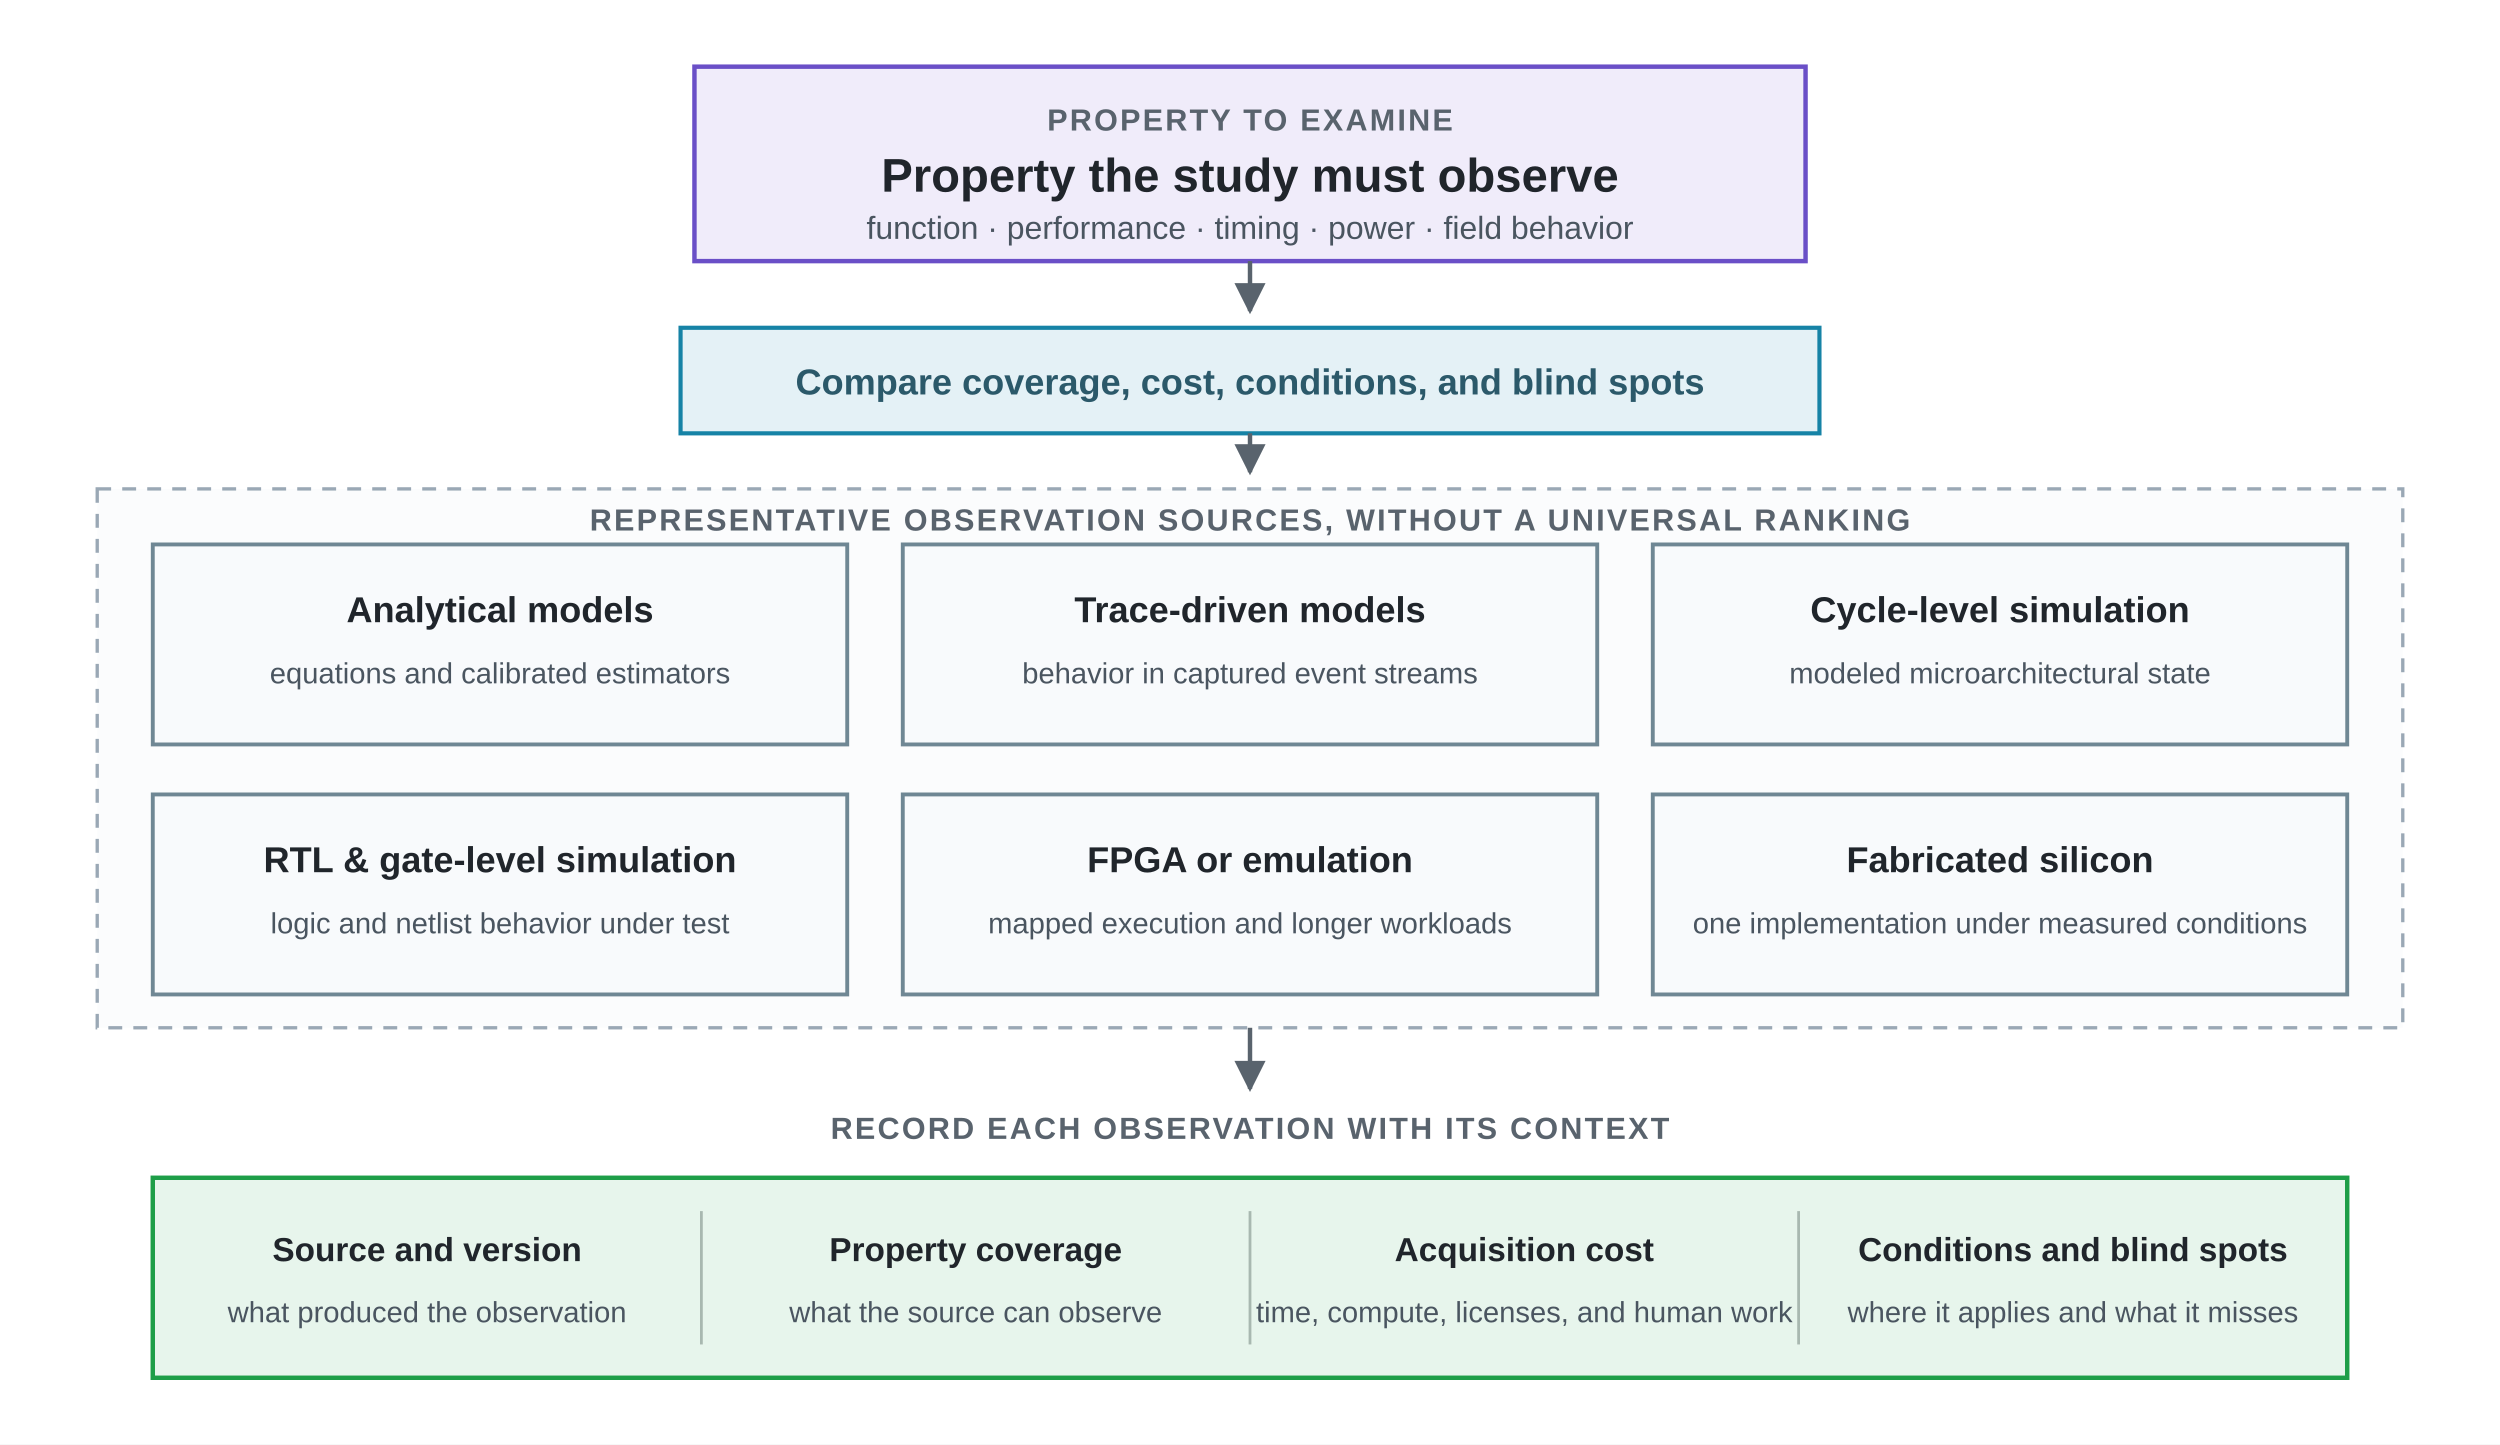
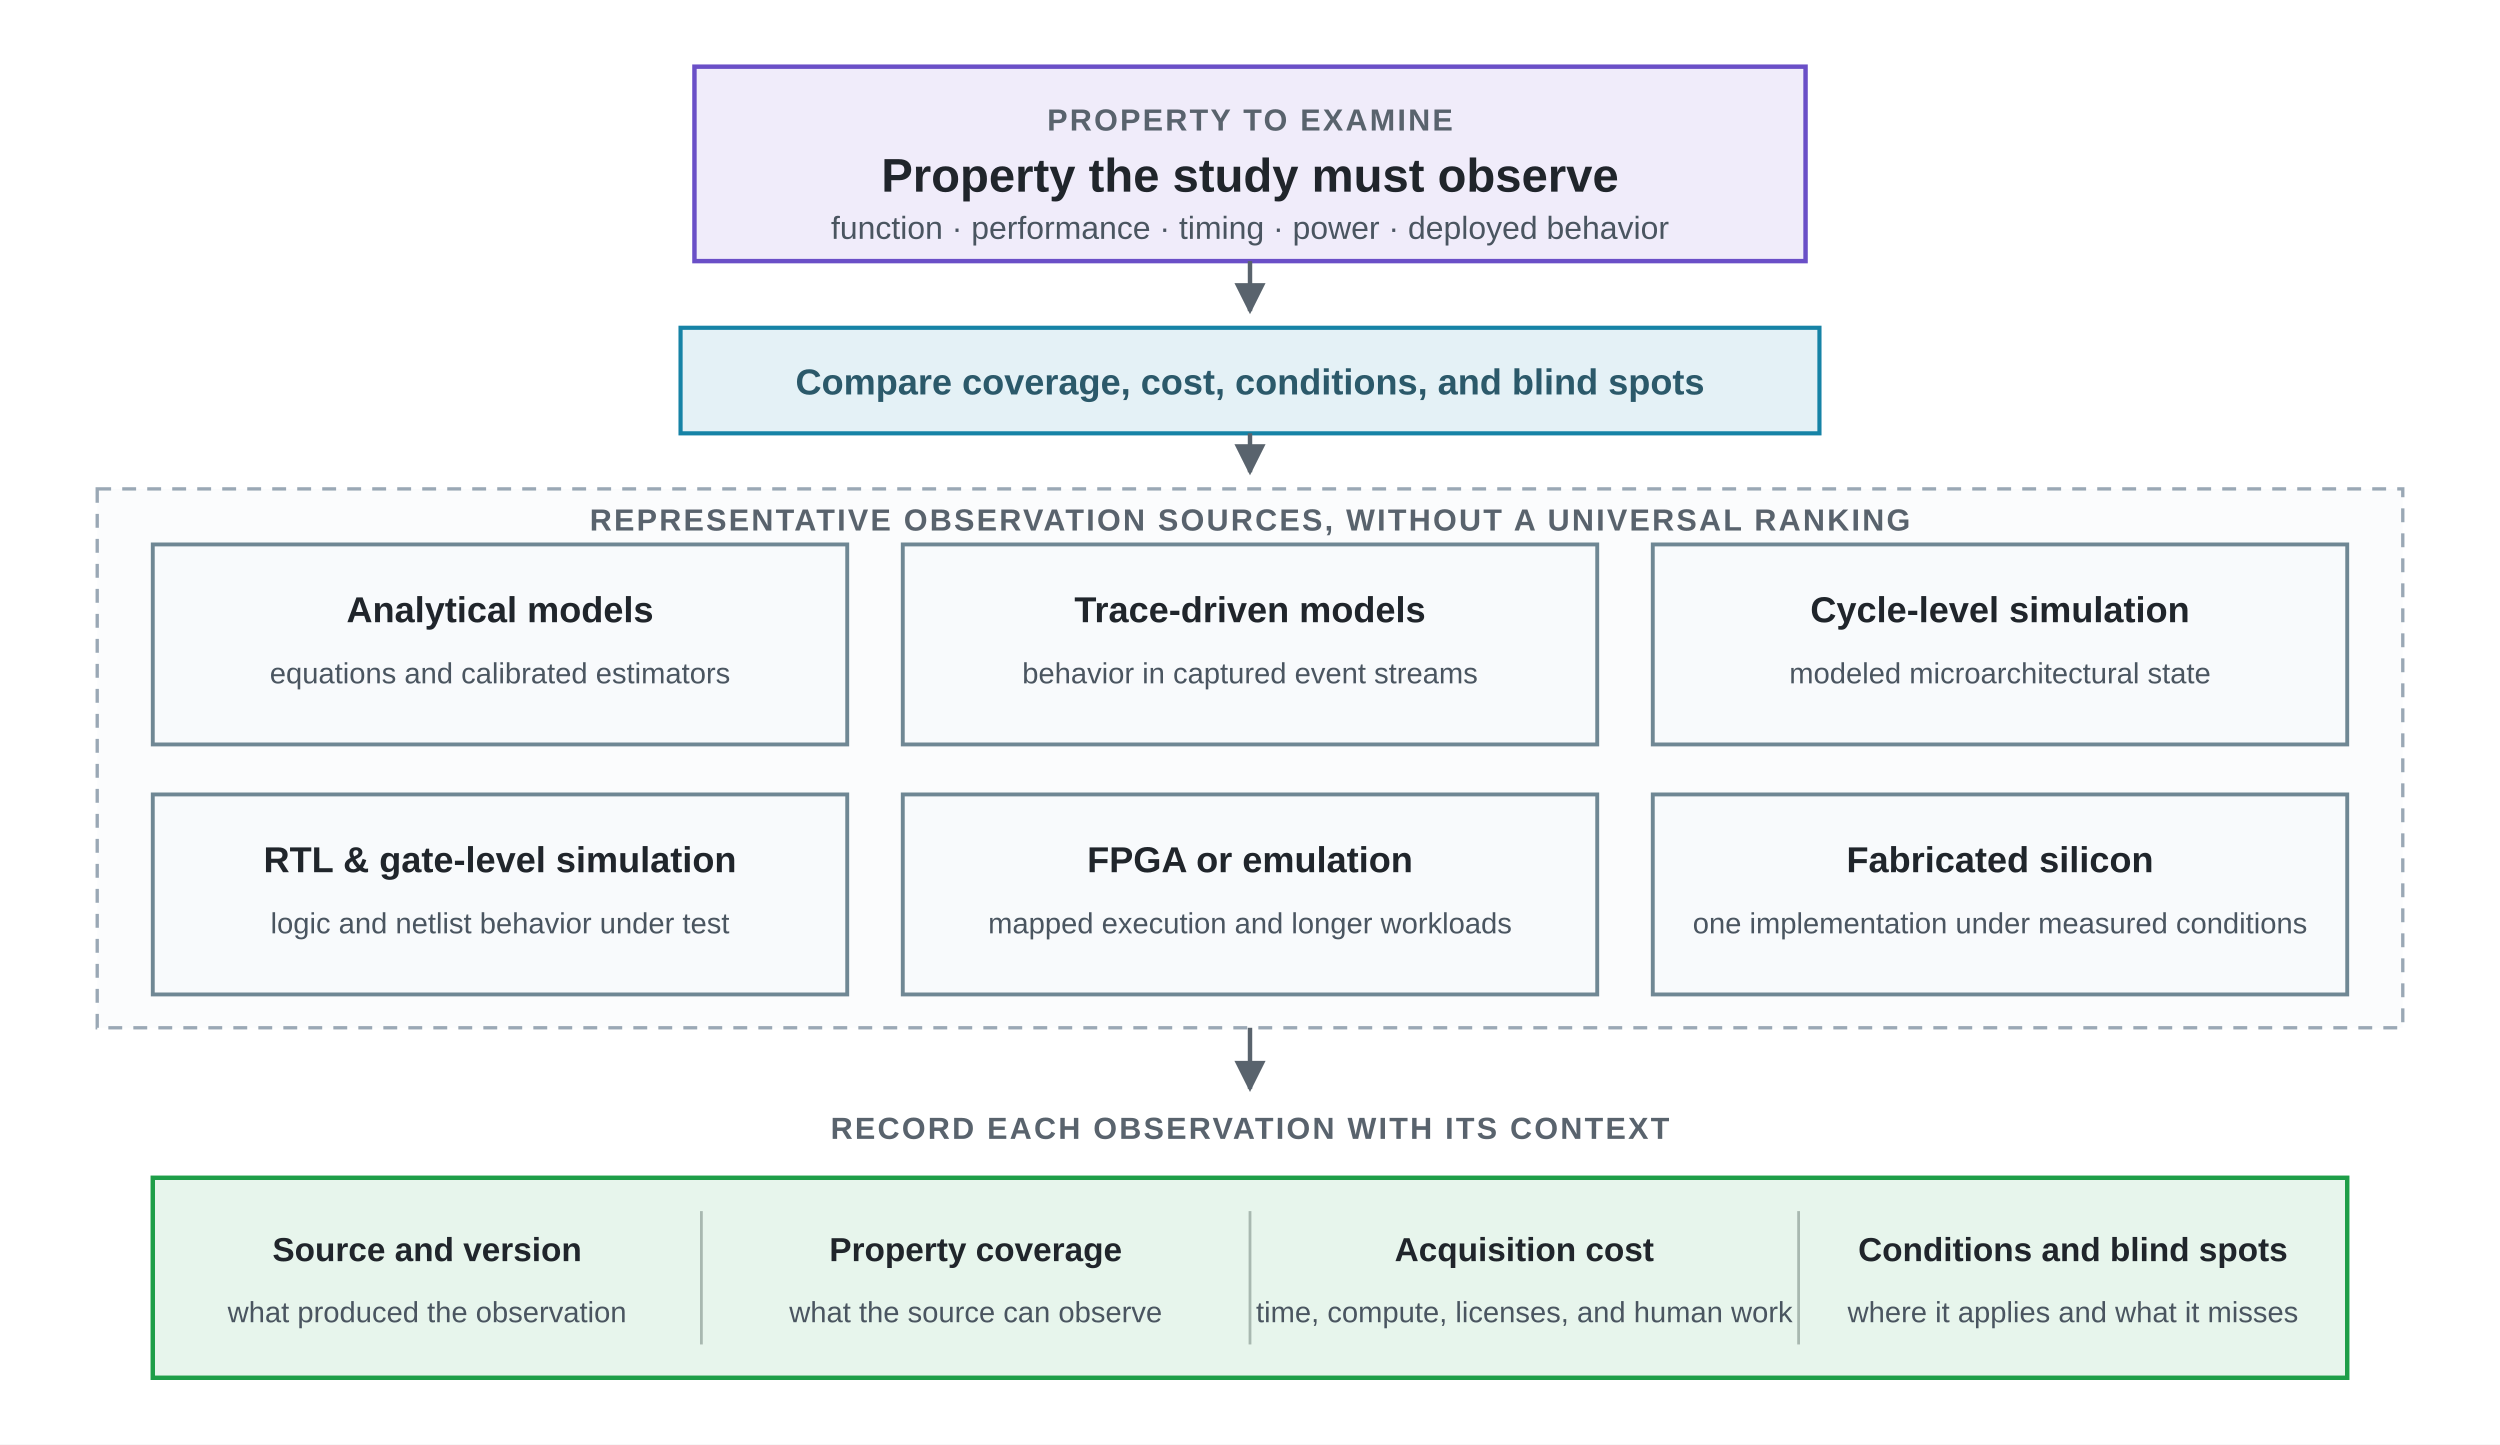
<svg xmlns="http://www.w3.org/2000/svg" viewBox="0 0 900 520" role="img" aria-labelledby="obs-title obs-desc">
  <defs>
    <marker id="arrow" viewBox="0 0 10 10" refX="9" refY="5" markerWidth="7" markerHeight="7" orient="auto">
      <path d="M 0 0 L 10 5 L 0 10 z" fill="#59636D" />
    </marker>
    <style>
      .font { font-family: Arial, Helvetica, sans-serif; }
      .eyebrow { font-size: 11px; font-weight: 700; fill: #59636D; letter-spacing: 0.8px; }
      .question { font-size: 17px; font-weight: 700; fill: #20252B; }
      .question-sub { font-size: 11.5px; fill: #4A5560; }
      .selector { font-size: 13px; font-weight: 700; fill: #2B596A; }
      .card-title { font-size: 13px; font-weight: 700; fill: #20252B; }
      .card-sub { font-size: 10.5px; fill: #4A5560; }
      .record-title { font-size: 12px; font-weight: 700; fill: #20252B; }
      .record-sub { font-size: 10.5px; fill: #4A5560; }
      .question-box { fill: #F0ECFA; stroke: #6A4FC7; stroke-width: 1.6; }
      .selector-box { fill: #E4F1F6; stroke: #1683A6; stroke-width: 1.5; }
      .source-group { fill: #FBFCFD; stroke: #9AA8B5; stroke-width: 1.2; stroke-dasharray: 5 4; }
      .source-card { fill: #F8FAFC; stroke: #6F8794; stroke-width: 1.4; }
      .record-box { fill: #E7F5EC; stroke: #1E9E48; stroke-width: 1.6; }
      .connector { fill: none; stroke: #59636D; stroke-width: 1.6; }
      .divider { stroke: #A8B8B0; stroke-width: 1; }
    </style>
  </defs>
  <rect width="900" height="520" fill="#FFFFFF" />
  <g class="font">
    <rect class="question-box" x="250" y="24" width="400" height="70" />
    <text class="eyebrow" x="450" y="47" text-anchor="middle">PROPERTY TO EXAMINE</text>
    <text class="question" x="450" y="69" text-anchor="middle">Property the study must observe</text>
-     <text class="question-sub" x="450" y="86" text-anchor="middle">function · performance · timing · power · field behavior</text>
+     <text class="question-sub" x="450" y="86" text-anchor="middle">function · performance · timing · power · deployed behavior</text>
    <line class="connector" x1="450" y1="94" x2="450" y2="112" marker-end="url(#arrow)" />
    <rect class="selector-box" x="245" y="118" width="410" height="38" />
    <text class="selector" x="450" y="142" text-anchor="middle">Compare coverage, cost, conditions, and blind spots</text>
    <line class="connector" x1="450" y1="156" x2="450" y2="170" marker-end="url(#arrow)" />
    <rect class="source-group" x="35" y="176" width="830" height="194" />
    <text class="eyebrow" x="450" y="191" text-anchor="middle">REPRESENTATIVE OBSERVATION SOURCES, WITHOUT A UNIVERSAL RANKING</text>
    <rect class="source-card" x="55" y="196" width="250" height="72" />
    <text class="card-title" x="180" y="224" text-anchor="middle">Analytical models</text>
    <text class="card-sub" x="180" y="246" text-anchor="middle">equations and calibrated estimators</text>
    <rect class="source-card" x="325" y="196" width="250" height="72" />
    <text class="card-title" x="450" y="224" text-anchor="middle">Trace-driven models</text>
    <text class="card-sub" x="450" y="246" text-anchor="middle">behavior in captured event streams</text>
    <rect class="source-card" x="595" y="196" width="250" height="72" />
    <text class="card-title" x="720" y="224" text-anchor="middle">Cycle-level simulation</text>
    <text class="card-sub" x="720" y="246" text-anchor="middle">modeled microarchitectural state</text>
    <rect class="source-card" x="55" y="286" width="250" height="72" />
    <text class="card-title" x="180" y="314" text-anchor="middle">RTL &amp; gate-level simulation</text>
    <text class="card-sub" x="180" y="336" text-anchor="middle">logic and netlist behavior under test</text>
    <rect class="source-card" x="325" y="286" width="250" height="72" />
    <text class="card-title" x="450" y="314" text-anchor="middle">FPGA or emulation</text>
    <text class="card-sub" x="450" y="336" text-anchor="middle">mapped execution and longer workloads</text>
    <rect class="source-card" x="595" y="286" width="250" height="72" />
    <text class="card-title" x="720" y="314" text-anchor="middle">Fabricated silicon</text>
    <text class="card-sub" x="720" y="336" text-anchor="middle">one implementation under measured conditions</text>
    <line class="connector" x1="450" y1="370" x2="450" y2="392" marker-end="url(#arrow)" />
    <text class="eyebrow" x="450" y="410" text-anchor="middle">RECORD EACH OBSERVATION WITH ITS CONTEXT</text>
    <rect class="record-box" x="55" y="424" width="790" height="72" />
    <line class="divider" x1="252.5" y1="436" x2="252.5" y2="484" />
    <line class="divider" x1="450" y1="436" x2="450" y2="484" />
    <line class="divider" x1="647.5" y1="436" x2="647.5" y2="484" />
    <text class="record-title" x="153.75" y="454" text-anchor="middle">Source and version</text>
    <text class="record-sub" x="153.75" y="476" text-anchor="middle">what produced the observation</text>
    <text class="record-title" x="351.25" y="454" text-anchor="middle">Property coverage</text>
    <text class="record-sub" x="351.25" y="476" text-anchor="middle">what the source can observe</text>
    <text class="record-title" x="548.75" y="454" text-anchor="middle">Acquisition cost</text>
    <text class="record-sub" x="548.75" y="476" text-anchor="middle">time, compute, licenses, and human work</text>
    <text class="record-title" x="746.25" y="454" text-anchor="middle">Conditions and blind spots</text>
    <text class="record-sub" x="746.25" y="476" text-anchor="middle">where it applies and what it misses</text>
  </g>
</svg>
